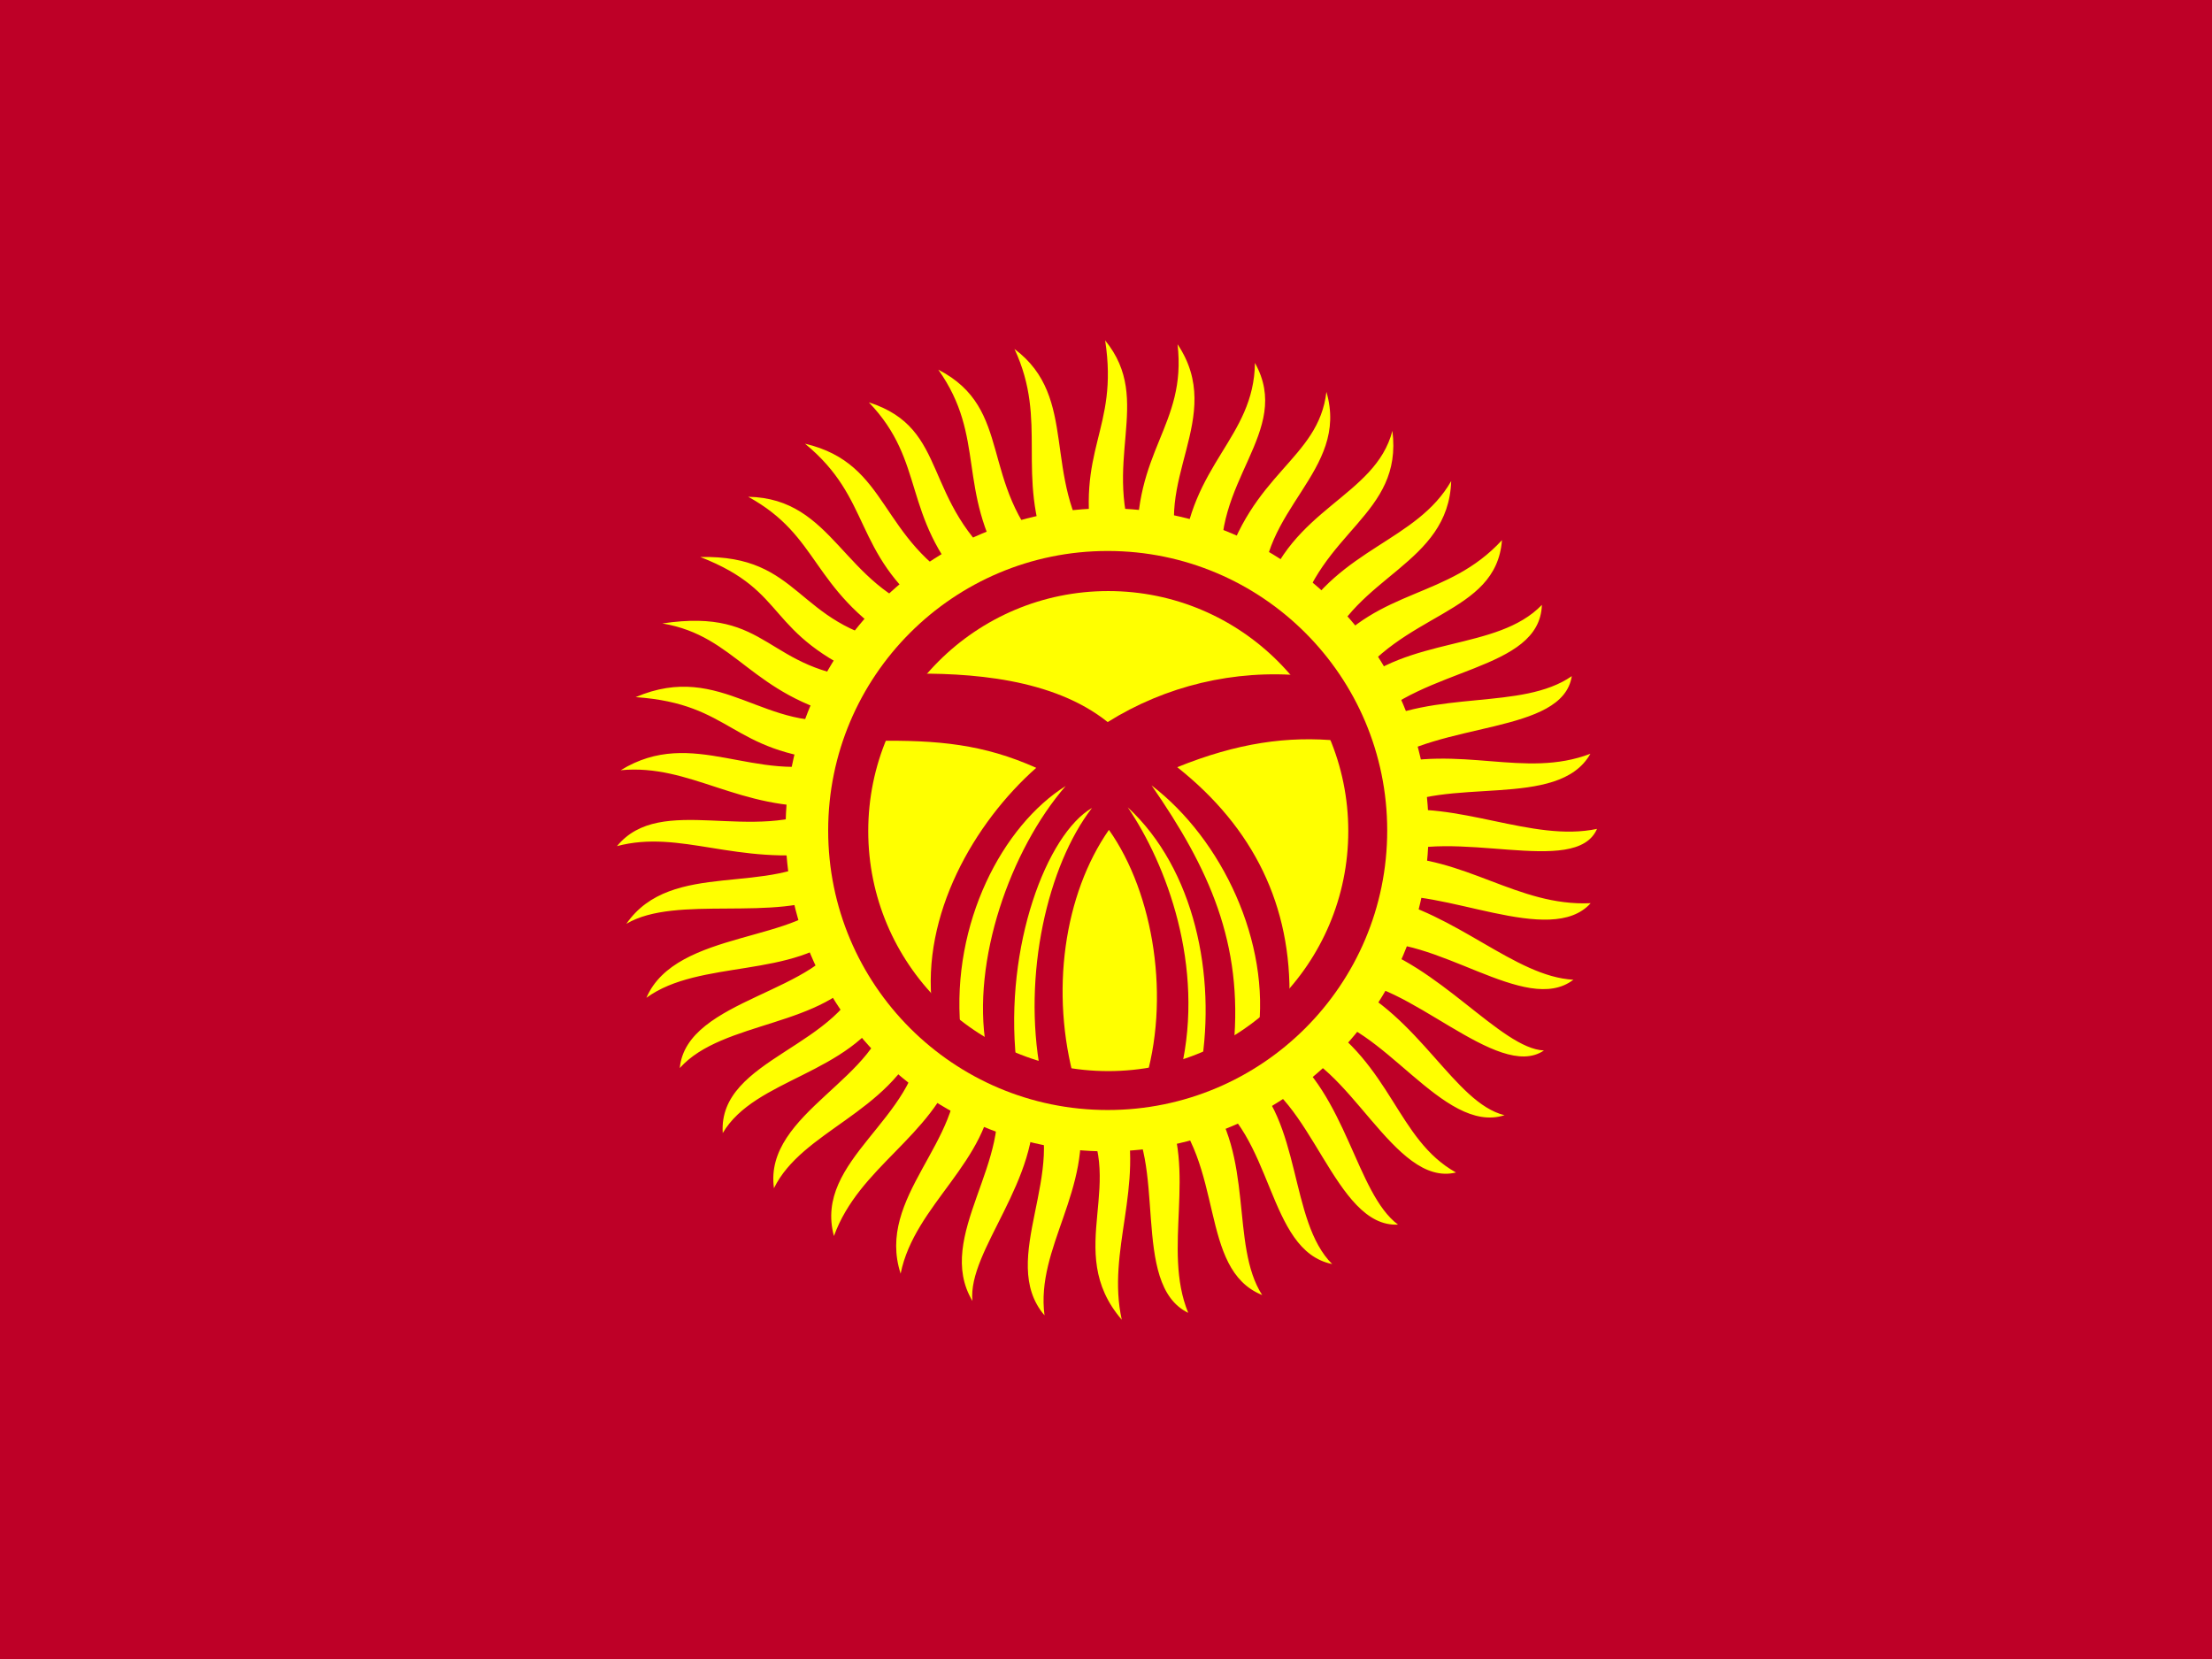
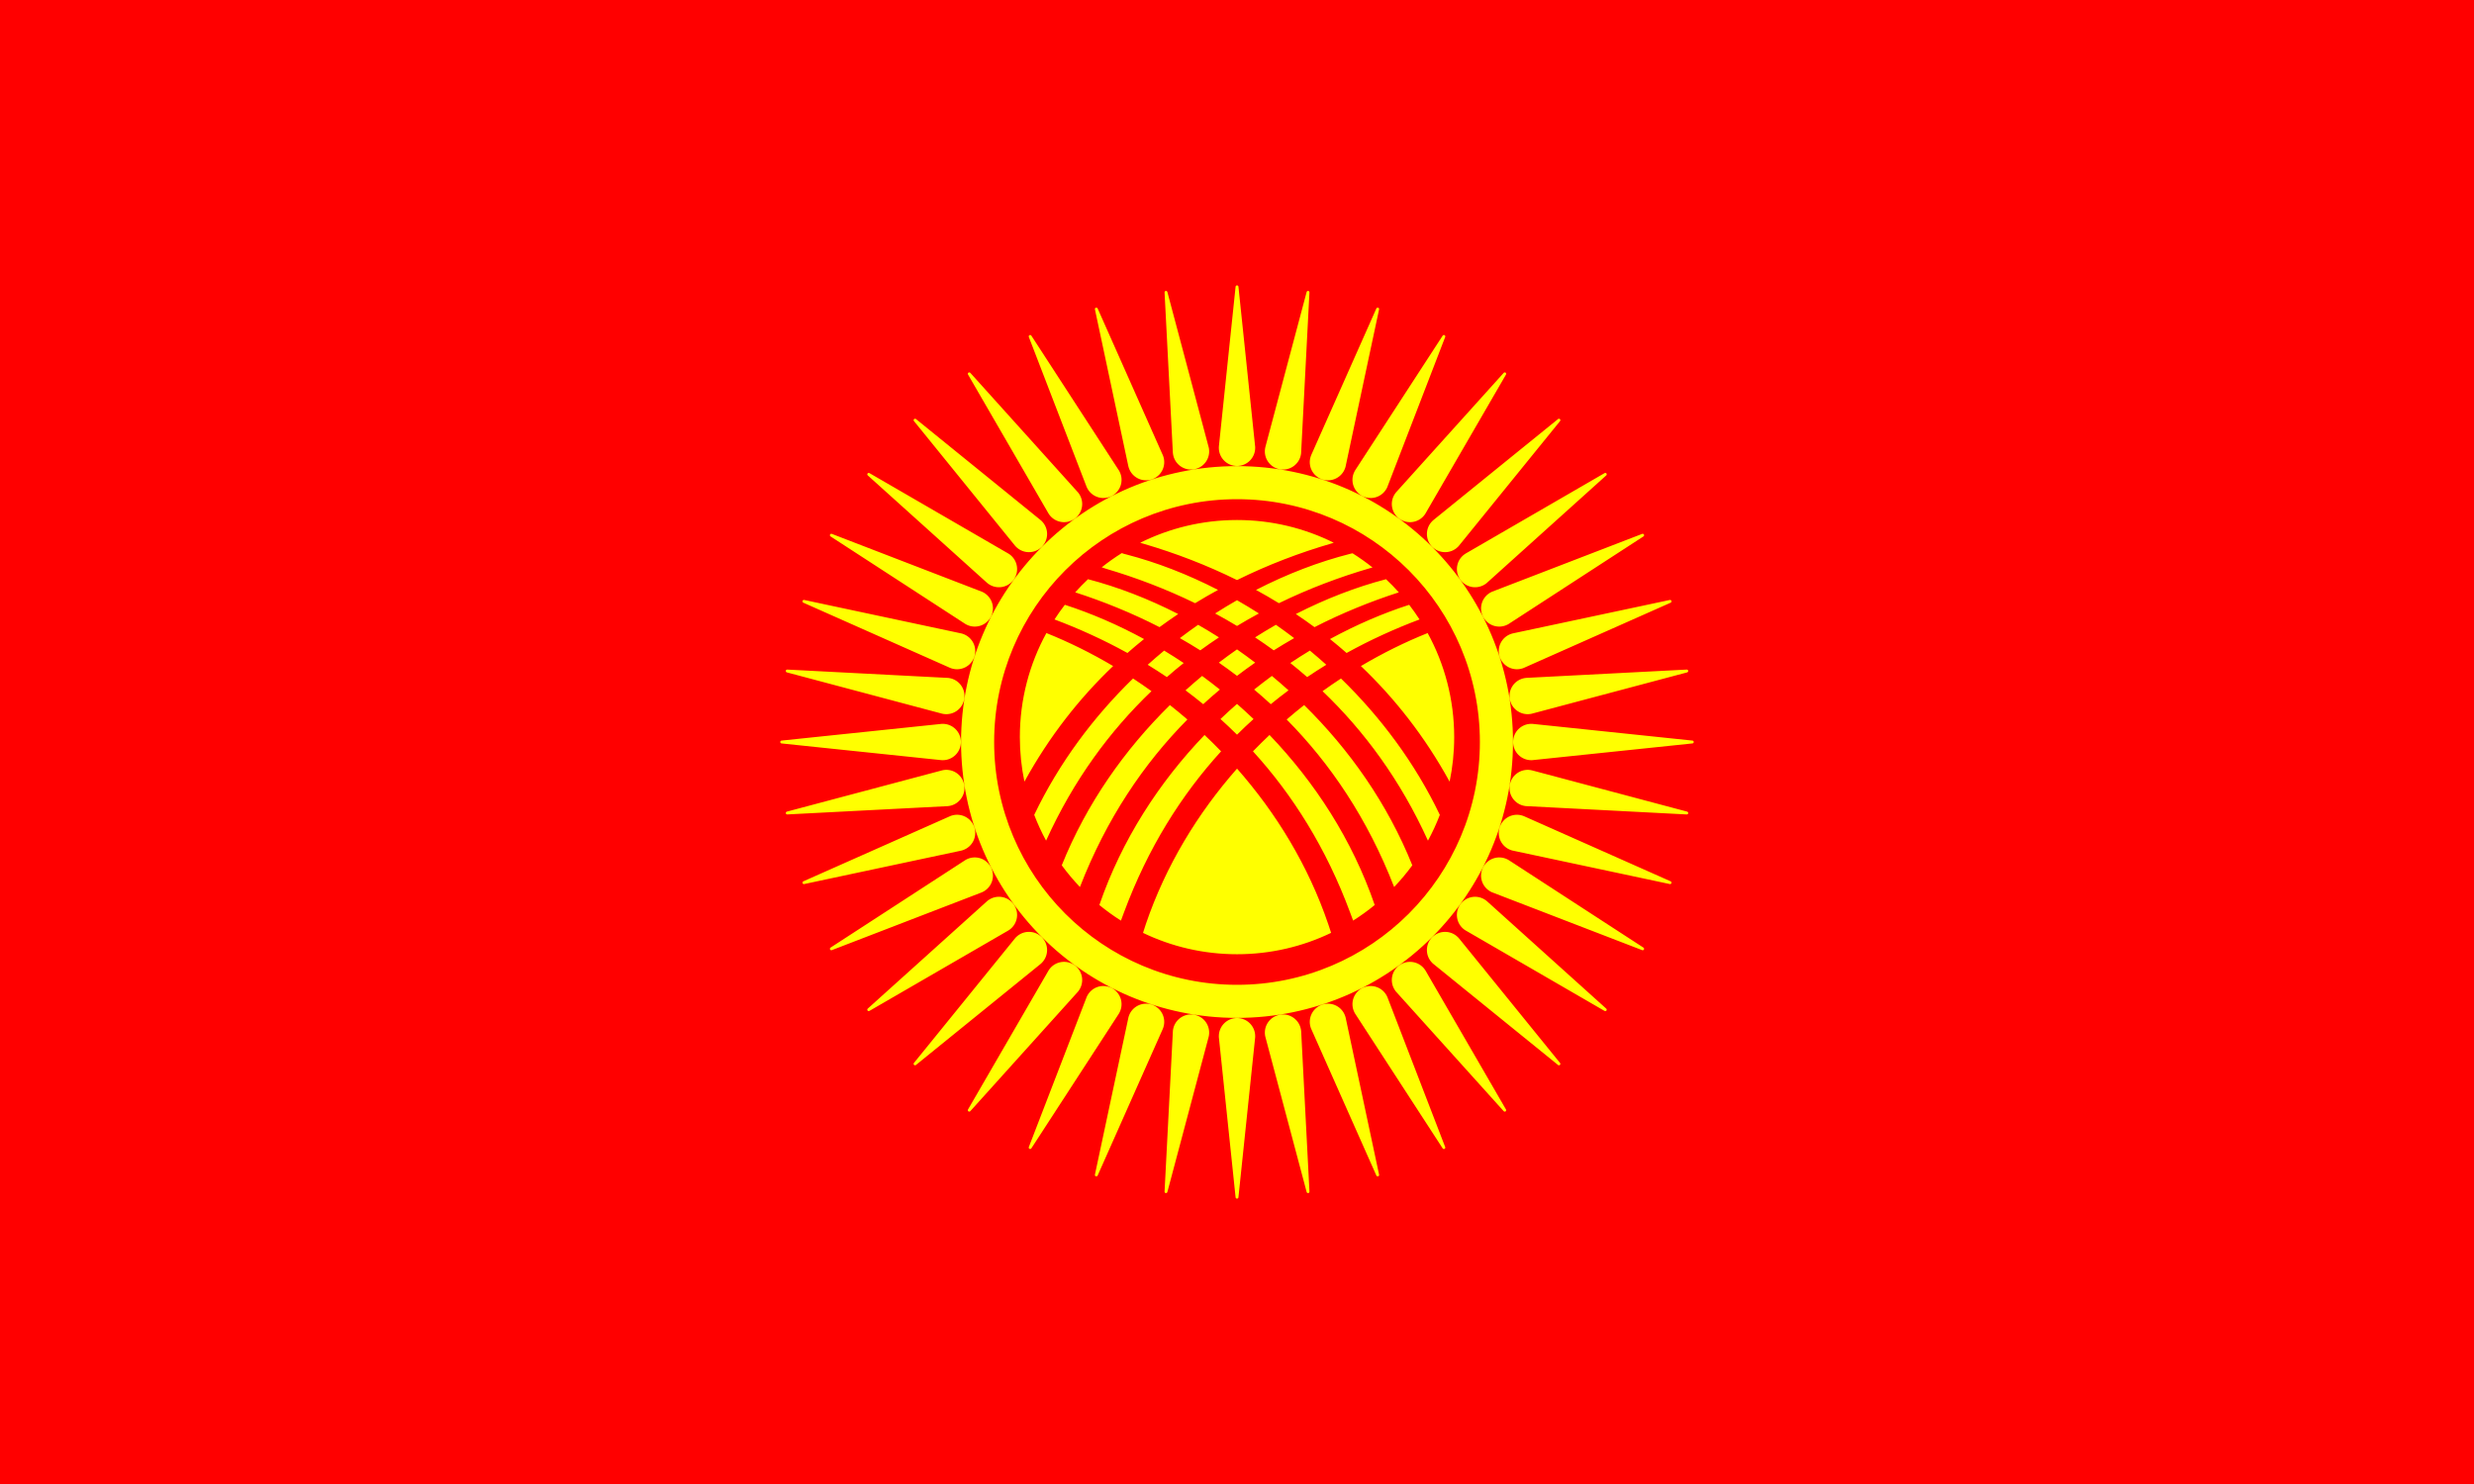
- <svg xmlns="http://www.w3.org/2000/svg" viewBox="0 0 640 480">
-   <defs>
-     <clipPath id="a">
-       <path fill-opacity=".67" d="M-84.949 0h682.67v512h-682.67z" />
-     </clipPath>
-   </defs>
-   <g clip-path="url(#a)" fill-rule="evenodd" transform="translate(79.64) scale(.9375)">
-     <path fill="#be0027" d="M-128 0h768.77v512H-128z" />
-     <path d="M105.45 261.14c13.658-16.61 41.95-.399 65.045-12.359-27.358 1.504-42.27-13.129-63.884-11.078 22.395-13.757 41.461 4.5 66.502-2.839-33.165-2.79-31.727-17.615-61.884-19.72 26.788-11.426 40.036 11.75 66.276 6.479-30.927-7.14-35.045-25.356-58.039-29.212 33.608-5.073 31.417 14.794 64.364 17.22-33.441-14.345-24.676-26.797-52.645-37.723 31.297-.74 29.222 20.95 60.93 26.64-27.144-17.22-23.791-32.935-46.149-45.232 26.524.48 29.114 27.629 56.184 36.04-24.148-19.16-17.797-35.313-38.664-52.423 26.383 6.188 22.542 29.61 50.019 44.552-20.363-22.615-12.55-38.805-30.314-57.318 25.374 8.172 15.735 30.432 42.065 51.595-15.094-24.855-5.775-40.707-20.629-61.677 23.559 12.166 12.151 34.872 34.023 57.558-10.295-25.508.015-41.352-10.507-63.941 20.152 15.057 8.166 39.323 24.422 62.472-5.926-31.92 7.841-37.17 3.557-65.124 15.306 18.79-1.802 37.58 9.949 65.26-1.43-31.476 15.294-38.795 12.394-64.067 15.169 22.645-8.507 42.353 1.395 66.605 2.56-29.864 22.185-37.597 22.49-60.836 11.933 21.332-14.111 36.672-9.884 64.955 8.57-31.196 29.476-35.051 31.943-56.025 7.235 24.678-21.265 36.15-19.598 63.5 8.489-27.735 34.62-30.988 39.962-51.475 3.297 26.107-22.4 30.742-29.635 59.585 13.512-23.54 37.143-25.471 47.783-44.09-.835 25.816-29.844 29.2-38.748 53.373 16.725-20.51 37.691-16.95 54.415-35.135-1.765 23.299-31.293 21.982-47.009 46.104 18.136-16.732 45.435-11.718 59.33-26.125-.674 20.608-36.908 19.059-53.996 37.479 21.075-11.545 47.757-4.764 63.225-15.487-2.826 18.068-41.076 13.845-59.356 27.946 25.211-6.985 44.677 3.81 65.102-3.995-9.94 17.587-44.634 6.455-63.054 17.888 21.88-3.705 45.126 9.55 65.091 5.297-6.562 15.201-44.58-.918-65.09 8.538 24.51-.215 40.402 15.434 63.133 14.4-12.363 13.762-45.788-5.163-65.262-1.93 23.76 4.914 41.911 24.601 59.926 25.55-14.784 11.351-42.423-14.498-64.864-11.216 23.105 6.185 42.516 32.472 55.774 33.048-14.284 9.762-42.517-22.464-61.86-21.319 23.495 10.62 34.271 37.515 49.697 41.296-19.099 6.128-37.868-29.217-58.39-30.442 23.771 14.993 25.114 37.918 43.417 48.124-19.257 4.708-32.964-35.167-53.259-38.532 19.49 14.327 22.428 44.931 35.351 54.608-19.607 1.036-26.692-40.714-46.787-46.678 17.216 14.38 13.094 45.58 26.48 58.863-20.426-4.19-17.793-40.538-39.118-52.778 15.32 19.32 7.527 46.846 17.512 62.337-19.87-8.038-11.24-40.568-30.21-58.99 10.348 20.582-.774 44.586 7.387 64.486-18.153-8.854-5.944-47.384-19.856-62.666 6.395 23.786-5.4 43.47-.646 64.794-18.559-21.526 2.817-43.189-13.281-65.125 4.273 25.177-13.336 42.697-10.567 63.771-14.716-17.19 7.905-44.774-3.528-66.478 2.462 24.754-20.276 46.44-18.715 62.03-11.978-19.968 13.298-43.583 6.53-66.286-1.425 23.572-24.37 36.382-28.691 57.856-7.713-23.689 19.564-40.812 17.209-64.09-7.811 22.144-29.982 31.023-37.793 52.484-6.395-23.623 25.914-36.167 26.768-61.02-9.987 23.308-36.522 28.426-45.28 46.264-3.269-23.5 33.808-34.007 35.188-56.275-11.936 21.382-40.97 22.25-50.991 39.254-1.52-23.416 37.582-26.316 43.72-50.825-11.882 18.278-43.734 15.907-56.986 30.767 2.09-21.722 44.388-23.066 51.129-42.6-15.723 15.168-44.963 8.882-61.426 20.913 9.163-21.335 48.838-16.812 57.808-32.267-17.564 9.164-48.68.28-63.997 9.444 13.92-20.206 44.803-8.135 62.28-22.05-28.428 4.143-45.506-7.17-65.182-1.933z" fill="#ff0" />
-     <path d="M355.939 256.111c0 54.8-44.424 99.223-99.223 99.223-54.8 0-99.222-44.424-99.222-99.223 0-54.8 44.424-99.222 99.222-99.222 54.8 0 99.223 44.423 99.223 99.222z" fill="#ff0" />
-     <path d="M343.17 256.307c0 47.644-38.623 86.265-86.265 86.265-47.643 0-86.264-38.622-86.264-86.265s38.622-86.264 86.264-86.264c47.644 0 86.265 38.622 86.265 86.264z" fill="#be0027" />
-     <path d="M331.156 256.487c0 40.911-33.164 74.075-74.074 74.075-40.911 0-74.075-33.165-74.075-74.075 0-40.91 33.165-74.075 74.075-74.075 40.91 0 74.074 33.165 74.074 74.075z" fill="#ff0" />
-     <path d="M194.04 207.95c20.501-.451 46.033 1.418 62.859 14.893 17.859-11.154 39.005-16.311 60.54-14.313l11.025 20.115c-15.989-1.613-31.591.646-50.095 8.124 23.597 18.696 35.395 42.81 34.622 72.144-2.707 3.352-6.963 7.091-9.67 10.443 3.932-28.496-11.09-60.279-32.881-76.978 17.73 25.596 28.304 48.676 25.339 80.46-3.16 1.87-6.9 4.513-10.058 6.383 4.64-28.045-1.933-60.926-22.63-80.074 11.927 17.537 23.855 48.999 16.44 81.04-3.224.968-8.188 3.676-11.411 4.643 8.317-26.239 3.093-59.056-10.832-78.719-13.796 19.794-18.31 50.029-10.445 77.946-3.869-.967-6.77-2.128-10.637-3.095-5.673-30.043 2.193-63.957 15.86-81.62-13.925 8.06-27.078 42.614-23.404 77.946-3.352-1.547-5.932-2.708-9.283-4.256-4.513-26.369 7.413-60.666 24.564-80.46-19.471 12.25-35.266 42.294-32.494 74.658-2.966-2.643-5.739-3.932-8.704-6.575-3.417-28.24 12.894-56.67 32.106-73.691-16.182-7.222-30.043-8.64-50.094-8.318 3.159-6.512 6.125-14.183 9.284-20.695z" fill="#be0027" />
-   </g>
+ <svg xmlns="http://www.w3.org/2000/svg" width="1000" height="600" viewBox="0 0 550.469 330.281">
+   <path fill="red" d="M0 0h550.469v330.281H0Z" />
+   <path fill="#ffff00" fill-rule="evenodd" d="m289.497 100.879 1.857-35.797c.01-.16-.105-.306-.268-.331-.167-.026-.323.082-.36.244l-9.179 34.502c-.028.116-.051.227-.068.339-.347 2.207 1.161 4.277 3.368 4.623 2.206.346 4.276-1.161 4.623-3.368.012-.071.021-.143.028-.212m9.882 3.02 7.47-35.058c.035-.157-.055-.319-.213-.37-.161-.052-.333.03-.394.184l-14.496 32.627c-.046.11-.086.216-.121.325-.69 2.124.473 4.405 2.598 5.096 2.124.69 4.406-.473 5.096-2.598.023-.07.043-.139.061-.205m9.283 4.539 12.895-33.445c.059-.149-.004-.323-.152-.399-.15-.076-.333-.022-.418.121l-19.452 29.937c-.063.102-.118.2-.17.302-1.015 1.989-.226 4.425 1.763 5.441 1.99 1.016 4.426.227 5.441-1.763.033-.065.064-.13.093-.193m8.454 5.934 17.969-31.015c.082-.139.046-.321-.088-.418-.137-.1-.326-.074-.432.054l-23.896 26.525c-.078.091-.148.18-.215.272-1.315 1.806-.916 4.336.89 5.65s4.336.915 5.65-.89c.043-.059.084-.119.122-.177m7.424 7.176 22.577-27.84c.103-.124.096-.309-.022-.426-.119-.12-.31-.124-.435-.015l-27.733 22.483c-.091.077-.174.154-.255.234-1.58 1.579-1.58 4.14 0 5.719 1.579 1.58 4.14 1.58 5.719 0 .052-.052.102-.104.148-.155m6.217 8.243 26.635-23.987c.12-.107.142-.29.045-.424-.099-.137-.287-.171-.427-.082l-30.895 17.893c-.102.062-.196.124-.288.191-1.806 1.314-2.204 3.844-.89 5.65 1.315 1.806 3.844 2.205 5.65.89.059-.044.117-.087.17-.131m4.854 9.117 30.059-19.525c.136-.086.187-.265.111-.412-.077-.151-.257-.214-.41-.147l-33.313 12.839c-.111.045-.213.092-.315.144-1.989 1.015-2.779 3.452-1.763 5.441 1.016 1.989 3.452 2.778 5.441 1.762.065-.033.129-.068.189-.102m3.361 9.771 32.758-14.549c.147-.064.226-.232.174-.39-.052-.161-.22-.251-.381-.211l-34.919 7.435c-.116.028-.225.058-.333.093-2.124.69-3.287 2.971-2.597 5.096.69 2.124 2.971 3.287 5.096 2.597.07-.022.138-.046.203-.072m1.779 10.179 34.641-9.211c.156-.04.259-.193.233-.357-.026-.167-.178-.283-.343-.269l-35.654 1.845c-.119.009-.231.022-.344.039-2.206.347-3.714 2.417-3.367 4.624.346 2.206 2.416 3.714 4.623 3.367.072-.011.143-.025.211-.039m.172 10.322 35.65-3.722c.16-.015.286-.151.286-.316 0-.169-.132-.307-.298-.318l-35.508-3.712c-.119-.01-.232-.015-.346-.015-2.233 0-4.044 1.811-4.044 4.045 0 2.233 1.811 4.044 4.044 4.044.073 0 .146-.002.215-.006zm-1.426 10.225 35.796 1.857c.16.01.306-.105.332-.268.026-.167-.082-.324-.245-.361l-34.502-9.179c-.116-.028-.227-.05-.339-.068-2.207-.346-4.277 1.162-4.623 3.368-.347 2.206 1.161 4.276 3.367 4.623.072.011.144.021.213.028m-3.02 9.881 35.058 7.47c.157.035.319-.055.37-.213.052-.161-.03-.332-.185-.394l-32.626-14.496c-.11-.045-.216-.085-.324-.121-2.124-.689-4.406.473-5.096 2.598-.69 2.124.473 4.405 2.597 5.096.07.022.139.043.206.061m-4.539 9.283 33.445 12.895c.15.06.323-.004.399-.151.077-.151.022-.334-.121-.419l-29.938-19.451c-.101-.063-.2-.119-.301-.17-1.989-1.016-4.425-.226-5.441 1.763-1.016 1.99-.226 4.425 1.763 5.441.065.033.131.064.194.092m-5.934 8.454 31.015 17.969c.138.082.32.046.418-.088.099-.136.074-.325-.054-.432l-26.526-23.895c-.09-.078-.179-.149-.271-.215-1.806-1.314-4.335-.915-5.65.89-1.315 1.806-.916 4.336.89 5.65.059.042.119.084.177.121m-7.176 7.424 27.841 22.577c.124.102.309.095.426-.022.12-.119.124-.31.014-.434l-22.483-27.733c-.077-.091-.154-.174-.234-.254-1.579-1.579-4.14-1.579-5.719 0-1.58 1.579-1.58 4.139 0 5.719.051.052.104.101.155.148m-8.243 6.217 23.988 26.634c.106.121.29.143.425.045.137-.1.171-.287.082-.427l-17.893-30.895c-.062-.101-.124-.196-.191-.287-1.315-1.807-3.844-2.205-5.65-.891s-2.204 3.844-.89 5.65c.043.059.087.117.131.17m-9.117 4.854 19.525 30.06c.086.136.264.186.412.111.151-.077.214-.257.148-.41l-12.839-33.313c-.045-.11-.092-.213-.144-.314-1.016-1.989-3.452-2.779-5.441-1.764-1.989 1.016-2.778 3.452-1.763 5.441.033.066.068.129.103.188m-9.771 3.361 14.549 32.759c.064.147.233.225.39.175.161-.052.251-.221.21-.382l-7.435-34.919c-.028-.116-.058-.226-.093-.334-.69-2.124-2.971-3.288-5.096-2.598-2.124.69-3.287 2.972-2.598 5.096.023.07.047.138.072.203m-10.178 1.779 9.211 34.641c.04.156.194.26.357.234.167-.026.283-.178.268-.344l-1.845-35.653c-.009-.119-.022-.232-.039-.344-.347-2.207-2.417-3.714-4.623-3.367-2.206.346-3.714 2.416-3.368 4.623.012.072.025.143.039.21m-10.322.172 3.722 35.65c.015.16.151.286.317.286.169 0 .307-.131.318-.297l3.712-35.509c.01-.119.015-.232.015-.346 0-2.233-1.811-4.044-4.044-4.044-2.233 0-4.044 1.811-4.044 4.044 0 .073.002.145.005.215zm-10.224-1.427-1.857 35.796c-.01.161.105.306.268.332.167.026.323-.082.36-.245l9.179-34.502c.028-.116.051-.227.068-.338.347-2.208-1.161-4.277-3.368-4.623-2.206-.347-4.276 1.16-4.623 3.367-.012.072-.021.144-.028.212m-9.882-3.02-7.47 35.058c-.035.157.055.318.213.37.161.052.333-.031.394-.185l14.496-32.626c.046-.111.086-.216.121-.325.69-2.124-.473-4.406-2.598-5.096-2.124-.69-4.406.474-5.096 2.598-.023.07-.043.139-.061.206m-9.282-4.539-12.895 33.445c-.059.149.004.323.152.399.15.077.333.023.418-.121l19.451-29.937c.063-.102.119-.201.17-.302 1.016-1.989.227-4.425-1.763-5.441-1.989-1.015-4.426-.226-5.441 1.764-.034.065-.065.13-.093.193m-8.454-5.934-17.969 31.015c-.082.138-.046.32.088.418.137.099.325.074.432-.053l23.896-26.526c.078-.09.148-.179.215-.271 1.315-1.806.916-4.336-.89-5.65-1.806-1.314-4.335-.916-5.65.891-.043.059-.084.118-.122.176m-7.424-7.176-22.577 27.841c-.103.124-.096.309.022.426.119.12.31.124.435.015l27.733-22.483c.091-.078.174-.154.255-.235 1.579-1.579 1.579-4.14 0-5.719-1.579-1.579-4.14-1.579-5.719 0-.052.051-.102.105-.148.155m-6.217-8.243-26.635 23.987c-.12.107-.142.291-.045.425.1.136.287.171.427.082l30.895-17.893c.102-.062.196-.124.288-.191 1.806-1.314 2.204-3.844.89-5.65-1.315-1.806-3.844-2.204-5.65-.89-.059.043-.117.087-.17.131m-4.854-9.117-30.059 19.525c-.136.086-.187.265-.111.412.077.15.257.213.41.147l33.313-12.839c.111-.045.213-.093.314-.144 1.99-1.016 2.779-3.451 1.763-5.441-1.016-1.989-3.452-2.779-5.441-1.763-.065.033-.129.068-.189.102m-3.361-9.771-32.758 14.55c-.147.063-.226.232-.174.389.052.161.22.252.381.211l34.919-7.435c.116-.028.225-.058.333-.093 2.124-.691 3.287-2.972 2.597-5.096-.69-2.125-2.971-3.288-5.096-2.598-.069.023-.138.047-.203.072m-1.779-10.178-34.641 9.211c-.156.04-.259.194-.233.357.026.167.178.283.343.268l35.654-1.845c.119-.009.231-.022.344-.039 2.206-.347 3.714-2.417 3.367-4.623-.346-2.207-2.416-3.715-4.623-3.368-.072.012-.143.025-.211.04m-.172-10.322-35.65 3.721c-.161.015-.286.152-.286.318 0 .169.132.306.298.318l35.508 3.712c.119.01.232.015.346.015 2.233 0 4.044-1.811 4.044-4.044 0-2.234-1.811-4.045-4.044-4.045-.073 0-.146.002-.215.006zm1.426-10.225-35.796-1.857c-.16-.01-.306.105-.332.269-.026.166.082.323.245.36l34.502 9.179c.116.028.227.05.339.068 2.207.347 4.277-1.161 4.623-3.367.347-2.207-1.161-4.277-3.367-4.624-.072-.011-.144-.021-.213-.028m3.02-9.881-35.058-7.469c-.157-.036-.319.055-.37.213-.052.161.03.333.185.394l32.626 14.496c.11.046.216.086.324.121 2.124.69 4.406-.473 5.096-2.597.69-2.125-.473-4.406-2.597-5.096-.07-.022-.139-.043-.206-.061m4.539-9.282-33.445-12.896c-.149-.059-.323.005-.399.152-.077.151-.022.333.121.418l29.938 19.451c.101.063.2.118.301.17 1.989 1.016 4.425.227 5.441-1.762 1.016-1.989.226-4.426-1.763-5.441-.065-.034-.13-.064-.193-.092m5.934-8.453-31.015-17.969c-.138-.082-.32-.046-.418.088-.1.136-.074.325.054.431l26.526 23.896c.091.078.179.148.271.215 1.806 1.315 4.335.915 5.65-.89 1.314-1.806.916-4.336-.89-5.65-.059-.043-.119-.084-.177-.121m7.176-7.425-27.841-22.577c-.124-.102-.309-.095-.426.022-.12.119-.124.309-.014.435l22.483 27.733c.077.091.154.174.234.254 1.579 1.58 4.14 1.58 5.719 0 1.579-1.579 1.579-4.14 0-5.719-.051-.052-.104-.101-.155-.148m8.243-6.217-23.988-26.635c-.106-.12-.29-.142-.424-.045-.137.099-.171.287-.082.428l17.893 30.894c.061.102.124.196.191.288 1.315 1.806 3.844 2.204 5.65.89 1.806-1.314 2.204-3.844.89-5.65-.043-.06-.087-.117-.13-.171m9.117-4.854-19.525-30.059c-.086-.136-.265-.186-.412-.112-.151.078-.214.258-.148.41l12.839 33.313c.045.11.092.213.144.314 1.015 1.99 3.451 2.779 5.441 1.763 1.989-1.016 2.779-3.451 1.763-5.441-.033-.066-.068-.129-.102-.189m9.771-3.36-14.55-32.759c-.064-.148-.232-.226-.39-.175-.161.052-.251.22-.21.381l7.435 34.919c.028.116.058.225.093.333.69 2.125 2.971 3.288 5.096 2.598 2.124-.69 3.287-2.971 2.598-5.096-.023-.07-.047-.138-.072-.202m10.179-1.78-9.211-34.641c-.04-.155-.194-.259-.357-.233-.167.026-.283.177-.268.343l1.845 35.653c.009.119.022.232.04.343.346 2.207 2.416 3.714 4.623 3.368 2.207-.347 3.714-2.416 3.368-4.623-.011-.072-.025-.143-.039-.211m10.322-.172-3.722-35.651c-.015-.16-.151-.286-.317-.286-.169 0-.307.131-.318.297l-3.712 35.509c-.01.119-.015.232-.015.345 0 2.234 1.811 4.044 4.044 4.044 2.233 0 4.044-1.811 4.044-4.044 0-.073-.002-.145-.005-.215zm-4.039 4.288c33.91 0 61.401 27.49 61.401 61.401 0 33.91-27.49 61.401-61.401 61.401s-61.4-27.491-61.4-61.401c0-33.911 27.49-61.401 61.4-61.401m0 7.36c29.846 0 54.04 24.195 54.04 54.041 0 29.845-24.195 54.04-54.04 54.04-29.846 0-54.04-24.195-54.04-54.04 0-29.846 24.195-54.041 54.04-54.041m-45.123 70.26c5.525-11.556 13.161-21.767 21.991-30.357 1.38.906 2.747 1.846 4.099 2.82-9.272 8.863-17.353 19.831-23.449 33.27-1.001-1.841-1.882-3.756-2.641-5.732m48.935-27.893c1.253 1.05 2.489 2.136 3.704 3.256 1.297-1.063 2.611-2.092 3.942-3.083-1.213-1.099-2.446-2.166-3.697-3.204-1.333.978-2.65 1.989-3.95 3.032m-7.852-5.993c1.362.946 2.71 1.926 4.04 2.942 1.33-1.016 2.678-1.996 4.04-2.942a114.86 114.86 0 0 0-4.04-2.947c-1.361.949-2.709 1.931-4.04 2.947m.362 12.552c1.247 1.125 2.473 2.286 3.678 3.484 1.205-1.198 2.432-2.359 3.678-3.484-1.205-1.151-2.432-2.274-3.678-3.364-1.246 1.09-2.472 2.213-3.678 3.364m-7.78-6.387c1.331.991 2.646 2.02 3.942 3.083 1.216-1.12 2.452-2.205 3.705-3.255-1.3-1.043-2.617-2.054-3.95-3.032-1.25 1.038-2.483 2.106-3.697 3.204m24.174-11.621c-1.338-1.021-2.693-2.01-4.061-2.963-1.557.889-3.104 1.822-4.636 2.797 1.399.927 2.783 1.89 4.152 2.889 1.501-.947 3.016-1.854 4.545-2.723m7.153 5.931c-1.201-1.08-2.421-2.134-3.658-3.156-1.461.884-2.911 1.808-4.347 2.767 1.266 1.01 2.514 2.053 3.744 3.131 1.406-.95 2.827-1.863 4.261-2.742m-24.737-11.421c1.608-1.029 3.232-2.012 4.869-2.946 1.637.934 3.261 1.918 4.869 2.946-1.637.884-3.261 1.811-4.869 2.782-1.608-.971-3.232-1.898-4.869-2.782m-7.846 5.491c1.338-1.021 2.692-2.01 4.061-2.963 1.558.889 3.104 1.822 4.636 2.797-1.399.927-2.784 1.89-4.152 2.889-1.501-.947-3.017-1.854-4.545-2.723m-7.154 5.931c1.201-1.08 2.421-2.134 3.658-3.156 1.461.884 2.911 1.808 4.347 2.767-1.265 1.01-2.514 2.053-3.744 3.131-1.406-.95-2.827-1.863-4.261-2.742m-22.545-7.061c4.998 2.003 9.982 4.463 14.849 7.346-7.491 7.14-14.209 15.65-19.736 25.723-.667-3.197-1.018-6.511-1.018-9.905 0-8.394 2.141-16.287 5.906-23.164m4.107-6.286c5.891 1.904 11.821 4.462 17.622 7.62-1.249 1.001-2.482 2.034-3.696 3.102-5.298-2.926-10.74-5.399-16.23-7.463.724-1.12 1.492-2.207 2.304-3.259m5.152-5.698c6.66 1.746 13.431 4.356 20.066 7.752-1.399.937-2.784 1.908-4.152 2.916-6.138-3.143-12.443-5.702-18.762-7.743.908-1.014 1.858-1.99 2.849-2.925m7.514-5.812c.142.052.291.104.449.158.177.045.354.091.531.136 6.783 1.766 13.681 4.427 20.437 7.904-1.716.936-3.417 1.921-5.099 2.953-6.537-3.183-13.238-5.723-19.929-7.695-.058-.016-.43-.145-.851-.291 1.425-1.135 2.914-2.192 4.462-3.163m47.162-2.311c-.26.083-.45.145-.507.168-7.058 2.056-14.132 4.74-21.015 8.146-6.753-3.341-13.689-5.988-20.614-8.029-.133-.039-.267-.078-.402-.117-.189-.049-.361-.103-.521-.16 6.485-3.235 13.797-5.058 21.537-5.058 7.733 0 15.041 1.819 21.521 5.05m8.626 5.511c-.179.054-.346.101-.486.135-6.827 1.988-13.668 4.566-20.339 7.815-1.683-1.032-3.383-2.016-5.099-2.953 6.931-3.567 14.014-6.277 20.968-8.039.171-.027.343-.068.512-.119 1.543.972 3.027 2.027 4.445 3.161m5.856 5.537c-6.32 2.042-12.624 4.6-18.763 7.743-1.367-1.008-2.753-1.979-4.152-2.916 6.635-3.396 13.405-6.006 20.066-7.752.99.935 1.94 1.911 2.849 2.925m4.607 6.032c-5.49 2.063-10.932 4.536-16.229 7.463-1.215-1.067-2.448-2.101-3.697-3.102 5.801-3.158 11.731-5.716 17.622-7.62.811 1.053 1.581 2.139 2.304 3.259m6.69 36.096c-5.526-10.072-12.245-18.583-19.736-25.723 4.866-2.884 9.85-5.344 14.849-7.346 3.764 6.878 5.906 14.77 5.906 23.164 0 3.395-.351 6.709-1.018 9.905m-4.819 13.136c-6.096-13.438-14.177-24.406-23.449-33.27 1.353-.974 2.72-1.914 4.099-2.82 8.83 8.589 16.467 18.8 21.992 30.357-.759 1.976-1.64 3.892-2.642 5.732m-7.526 10.318c-5.886-15.172-14.18-27.451-23.909-37.284 1.277-1.103 2.573-2.172 3.887-3.21 10.069 9.902 18.55 21.928 24.066 35.661-1.244 1.698-2.593 3.313-4.043 4.832m-9.121 7.478-.643-1.726c-5.336-14.413-12.82-26.272-21.645-35.949 1.203-1.244 2.432-2.458 3.683-3.641 10.106 10.548 18.409 23.316 23.404 37.846-1.525 1.251-3.128 2.41-4.799 3.47m-46.751 2.732.618-1.931c4.452-13.076 11.582-24.73 20.299-34.632 8.716 9.902 15.847 21.556 20.299 34.632l.633 1.924c-6.333 3.049-13.433 4.757-20.931 4.757-7.493 0-14.588-1.706-20.917-4.75m-9.717-6.202c4.995-14.529 13.298-27.298 23.404-37.845 1.251 1.182 2.48 2.396 3.683 3.641-8.825 9.677-16.309 21.536-21.645 35.949l-.64 1.727c-1.673-1.06-3.276-2.22-4.801-3.472m-8.366-8.84c5.516-13.733 13.997-25.759 24.067-35.661 1.313 1.038 2.61 2.107 3.887 3.21-9.729 9.833-18.023 22.112-23.91 37.284-1.45-1.519-2.799-3.135-4.043-4.832" />
</svg>
